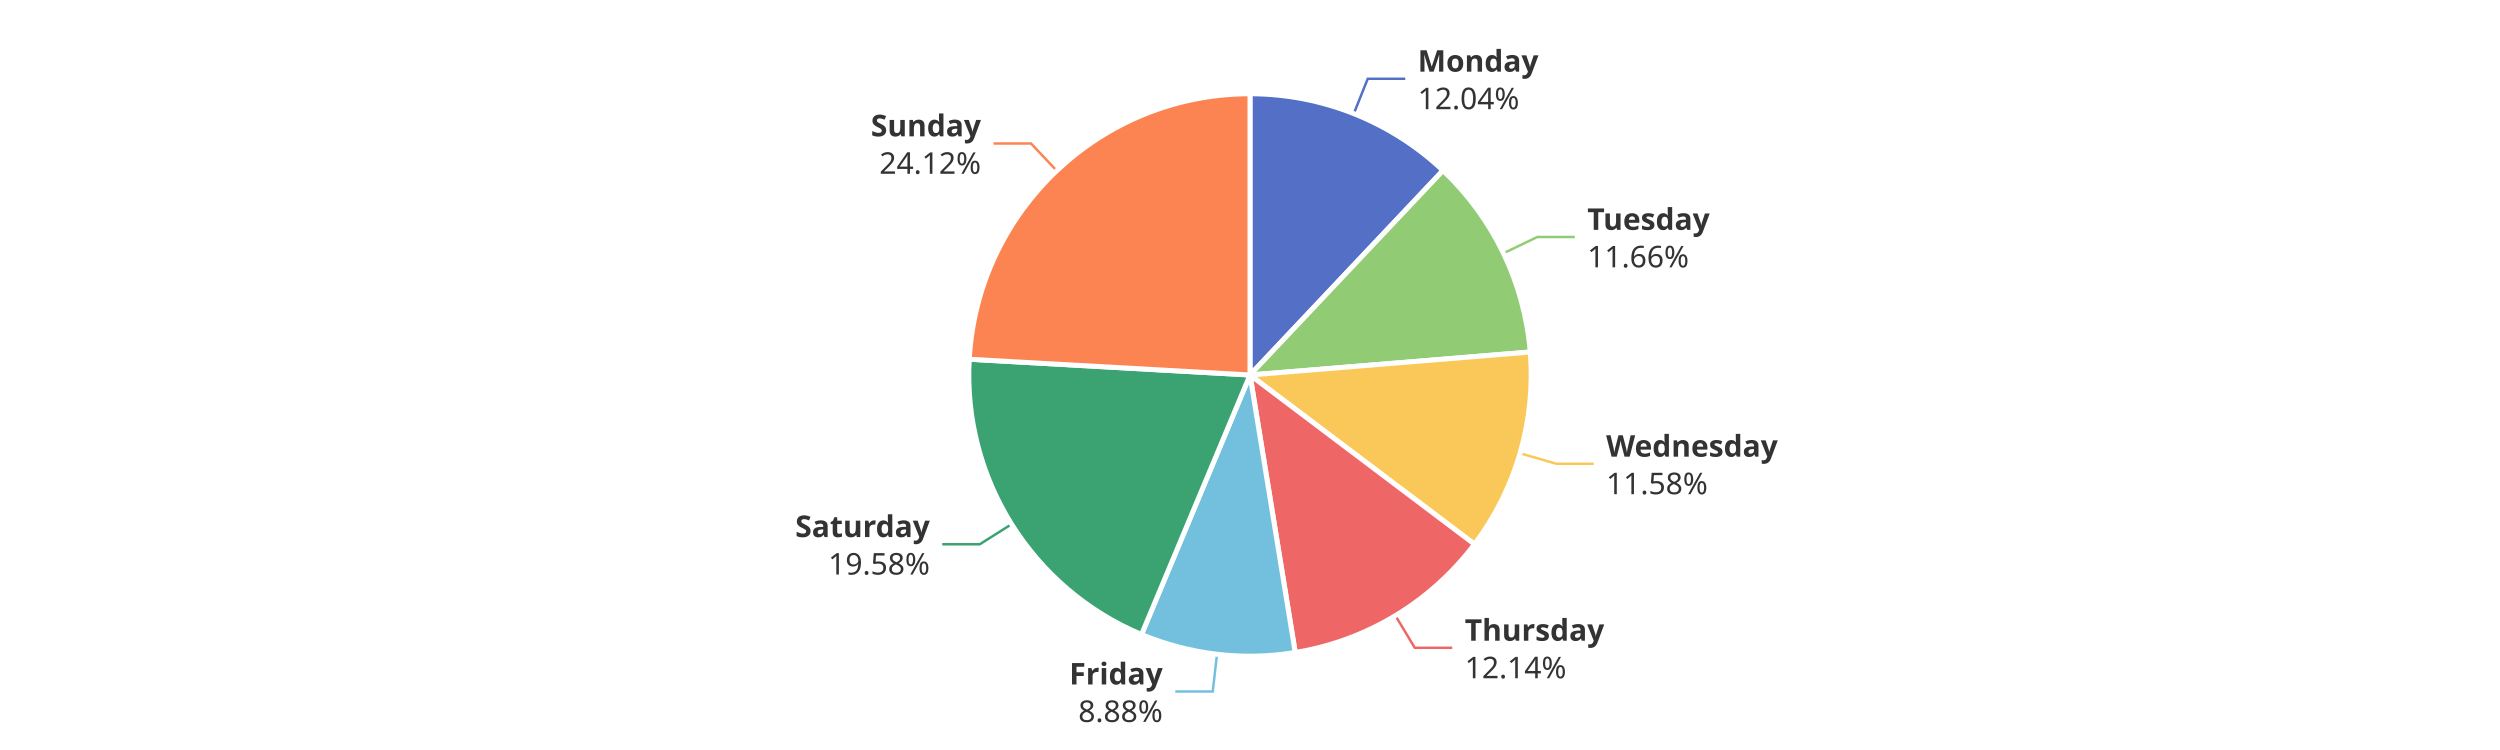
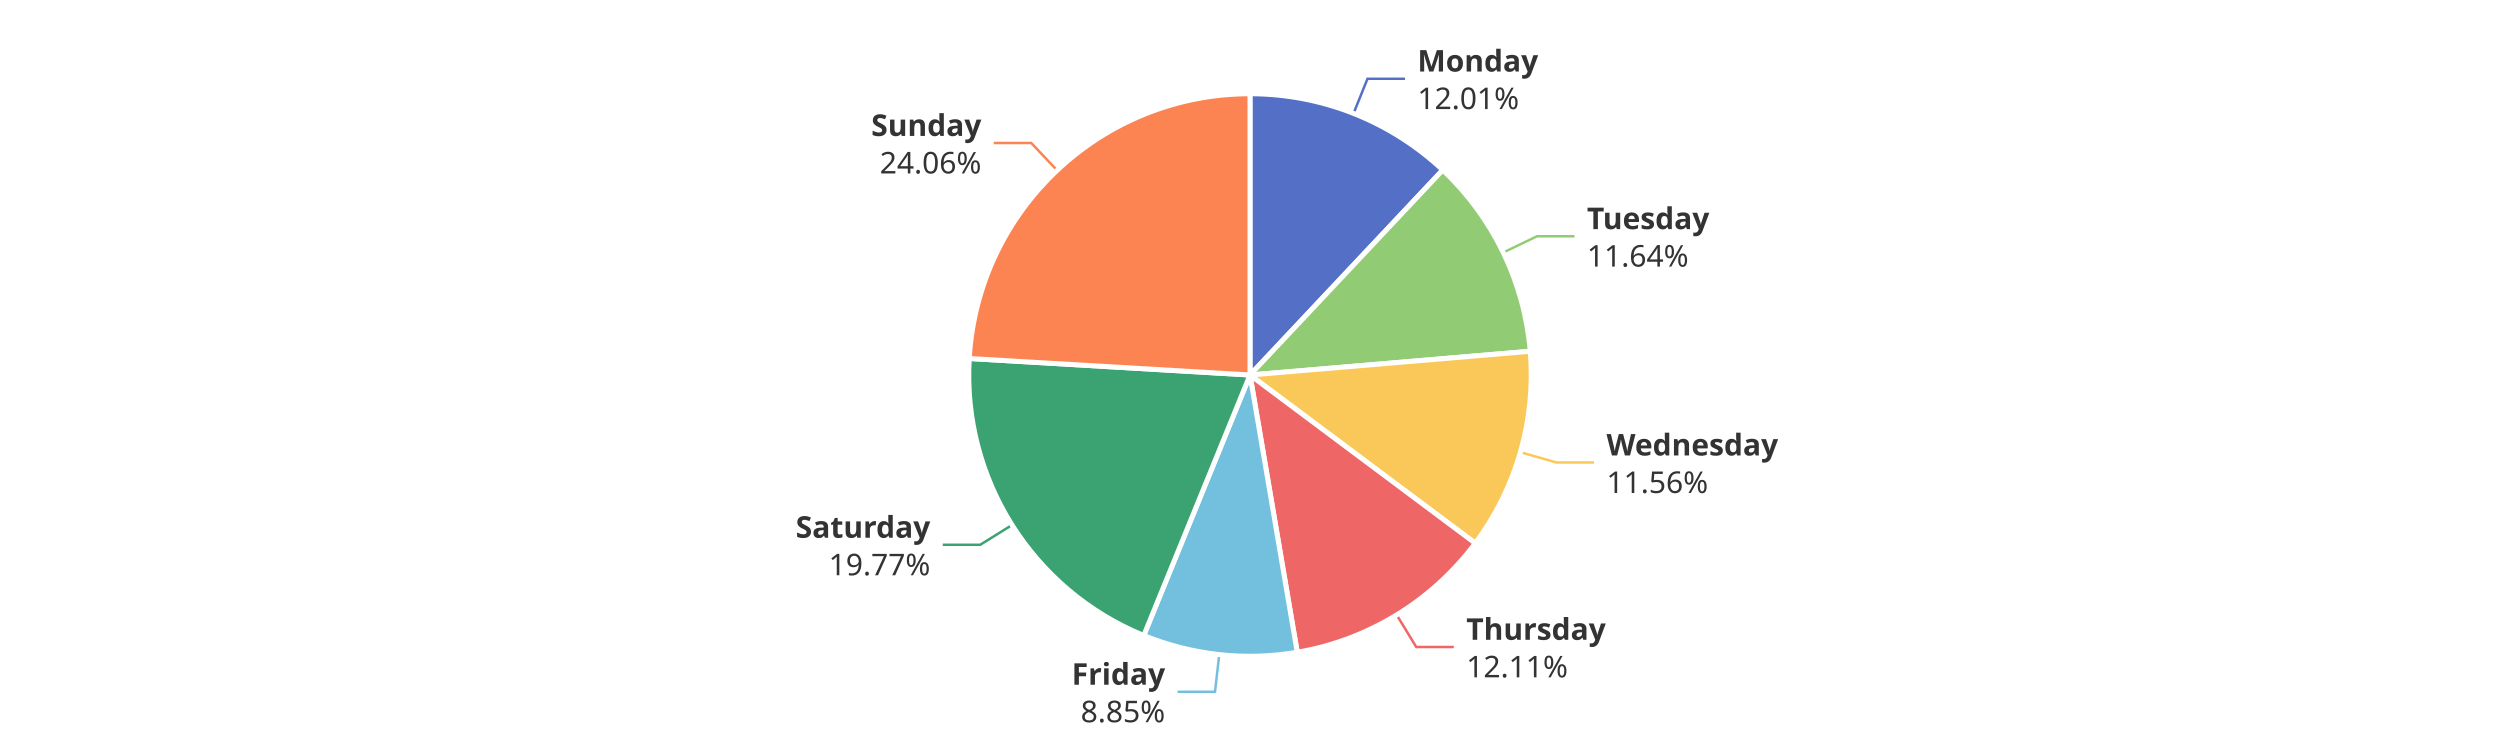
<svg xmlns="http://www.w3.org/2000/svg" width="1000" height="300" version="1.1" baseProfile="full" viewBox="0 0 1000 300">
  <rect width="1000" height="300" x="0" y="0" id="0" fill="#ffffff" />
-   <polyline points="541.5 45.5 547.1 31.5 562.1 31.5" fill="none" stroke="#5470c6" />
-   <polyline points="601.4 101.3 614.9 94.8 629.9 94.8" fill="none" stroke="#91cc75" />
-   <polyline points="608 181.3 622.5 185.5 637.5 185.5" fill="none" stroke="#fac858" />
-   <polyline points="558.2 246.3 565.9 259.1 580.9 259.1" fill="none" stroke="#ee6666" />
-   <polyline points="486.8 261.7 485.1 276.6 470.1 276.6" fill="none" stroke="#73c0de" />
-   <polyline points="404.6 209.7 391.9 217.7 376.9 217.7" fill="none" stroke="#3ba272" />
-   <polyline points="422.7 68.3 412.4 57.4 397.4 57.4" fill="none" stroke="#fc8452" />
-   <path d="M500 37.5A112.5 112.5 0 0 1 577.2 68.2L500 150Z" fill="#5470c6" stroke="#fff" stroke-width="2" stroke-linejoin="round" />
-   <path d="M577.2 68.2A112.5 112.5 0 0 1 612.1 140.8L500 150Z" fill="#91cc75" stroke="#fff" stroke-width="2" stroke-linejoin="round" />
-   <path d="M612.1 140.8A112.5 112.5 0 0 1 589.8 217.7L500 150Z" fill="#fac858" stroke="#fff" stroke-width="2" stroke-linejoin="round" />
-   <path d="M589.8 217.7A112.5 112.5 0 0 1 518.1 261L500 150Z" fill="#ee6666" stroke="#fff" stroke-width="2" stroke-linejoin="round" />
-   <path d="M518.1 261A112.5 112.5 0 0 1 456.6 253.8L500 150Z" fill="#73c0de" stroke="#fff" stroke-width="2" stroke-linejoin="round" />
-   <path d="M456.6 253.8A112.5 112.5 0 0 1 387.7 143.7L500 150Z" fill="#3ba272" stroke="#fff" stroke-width="2" stroke-linejoin="round" />
-   <path d="M387.7 143.7A112.5 112.5 0 0 1 500 37.5L500 150Z" fill="#fc8452" stroke="#fff" stroke-width="2" stroke-linejoin="round" />
-   <path d="M0 -15l42.8 0l0 30l-42.8 0Z" transform="translate(567.0893 31.5144)" fill="none" />
-   <text dominant-baseline="central" text-anchor="start" style="font-size:12px;font-family:sans-serif;font-weight:bold;" y="-7.5" transform="translate(567.0893 31.5144)" fill="#333" stroke="rgb(255,255,255)" stroke-width="2" paint-order="stroke" stroke-miterlimit="2">Monday</text>
-   <text dominant-baseline="central" text-anchor="start" style="font-size:12px;font-family:sans-serif;" y="7.5" transform="translate(567.0893 31.5144)" fill="#333" stroke="rgb(255,255,255)" stroke-width="2" paint-order="stroke" stroke-miterlimit="2">12.04%</text>
-   <path d="M0 -15l46.2 0l0 30l-46.2 0Z" transform="translate(634.9244 94.7855)" fill="none" />
-   <text dominant-baseline="central" text-anchor="start" style="font-size:12px;font-family:sans-serif;font-weight:bold;" y="-7.5" transform="translate(634.9244 94.7855)" fill="#333" stroke="rgb(255,255,255)" stroke-width="2" paint-order="stroke" stroke-miterlimit="2">Tuesday</text>
-   <text dominant-baseline="central" text-anchor="start" style="font-size:12px;font-family:sans-serif;" y="7.5" transform="translate(634.9244 94.7855)" fill="#333" stroke="rgb(255,255,255)" stroke-width="2" paint-order="stroke" stroke-miterlimit="2">11.66%</text>
-   <path d="M0 -15l63.6 0l0 30l-63.6 0Z" transform="translate(642.4532 185.5171)" fill="none" />
-   <text dominant-baseline="central" text-anchor="start" style="font-size:12px;font-family:sans-serif;font-weight:bold;" y="-7.5" transform="translate(642.4532 185.5171)" fill="#333" stroke="rgb(255,255,255)" stroke-width="2" paint-order="stroke" stroke-miterlimit="2">Wednesday</text>
-   <text dominant-baseline="central" text-anchor="start" style="font-size:12px;font-family:sans-serif;" y="7.5" transform="translate(642.4532 185.5171)" fill="#333" stroke="rgb(255,255,255)" stroke-width="2" paint-order="stroke" stroke-miterlimit="2">11.58%</text>
-   <path d="M0 -15l50.2 0l0 30l-50.2 0Z" transform="translate(585.9058 259.1452)" fill="none" />
-   <text dominant-baseline="central" text-anchor="start" style="font-size:12px;font-family:sans-serif;font-weight:bold;" y="-7.5" transform="translate(585.9058 259.1452)" fill="#333" stroke="rgb(255,255,255)" stroke-width="2" paint-order="stroke" stroke-miterlimit="2">Thursday</text>
-   <text dominant-baseline="central" text-anchor="start" style="font-size:12px;font-family:sans-serif;" y="7.5" transform="translate(585.9058 259.1452)" fill="#333" stroke="rgb(255,255,255)" stroke-width="2" paint-order="stroke" stroke-miterlimit="2">12.14%</text>
-   <path d="M-34.2 -15l34.2 0l0 30l-34.2 0Z" transform="translate(465.0921 276.6254)" fill="none" />
-   <text dominant-baseline="central" text-anchor="end" style="font-size:12px;font-family:sans-serif;font-weight:bold;" y="-7.5" transform="translate(465.0921 276.6254)" fill="#333" stroke="rgb(255,255,255)" stroke-width="2" paint-order="stroke" stroke-miterlimit="2">Friday</text>
-   <text dominant-baseline="central" text-anchor="end" style="font-size:12px;font-family:sans-serif;" y="7.5" transform="translate(465.0921 276.6254)" fill="#333" stroke="rgb(255,255,255)" stroke-width="2" paint-order="stroke" stroke-miterlimit="2">8.88%</text>
-   <path d="M-48.2 -15l48.2 0l0 30l-48.2 0Z" transform="translate(371.9355 217.6632)" fill="none" />
-   <text dominant-baseline="central" text-anchor="end" style="font-size:12px;font-family:sans-serif;font-weight:bold;" y="-7.5" transform="translate(371.9355 217.6632)" fill="#333" stroke="rgb(255,255,255)" stroke-width="2" paint-order="stroke" stroke-miterlimit="2">Saturday</text>
-   <text dominant-baseline="central" text-anchor="end" style="font-size:12px;font-family:sans-serif;" y="7.5" transform="translate(371.9355 217.6632)" fill="#333" stroke="rgb(255,255,255)" stroke-width="2" paint-order="stroke" stroke-miterlimit="2">19.58%</text>
-   <path d="M-40.9 -15l40.9 0l0 30l-40.9 0Z" transform="translate(392.3926 57.3653)" fill="none" />
-   <text dominant-baseline="central" text-anchor="end" style="font-size:12px;font-family:sans-serif;font-weight:bold;" y="-7.5" transform="translate(392.3926 57.3653)" fill="#333" stroke="rgb(255,255,255)" stroke-width="2" paint-order="stroke" stroke-miterlimit="2">Sunday</text>
-   <text dominant-baseline="central" text-anchor="end" style="font-size:12px;font-family:sans-serif;" y="7.5" transform="translate(392.3926 57.3653)" fill="#333" stroke="rgb(255,255,255)" stroke-width="2" paint-order="stroke" stroke-miterlimit="2">24.12%</text>
+   <polyline points="541.4 45.4 547 31.5 562 31.5" fill="none" stroke="#5470c6" />
+   <polyline points="601.3 101 614.8 94.5 629.8 94.5" fill="none" stroke="#91cc75" />
+   <polyline points="608.2 180.9 622.6 185 637.6 185" fill="none" stroke="#fac858" />
+   <polyline points="558.7 246 566.5 258.8 581.5 258.8" fill="none" stroke="#ee6666" />
+   <polyline points="487.7 261.8 486 276.7 471 276.7" fill="none" stroke="#73c0de" />
+   <polyline points="404.8 210 392.1 217.9 377.1 217.9" fill="none" stroke="#3ba272" />
+   <polyline points="422.8 68.1 412.5 57.2 397.5 57.2" fill="none" stroke="#fc8452" />
+   <path d="M500 37.5A112.5 112.5 0 0 1 577.1 68L500 150Z" fill="#5470c6" stroke="#fff" stroke-width="2" stroke-linejoin="round" />
+   <path d="M577.1 68A112.5 112.5 0 0 1 612.1 140.5L500 150Z" fill="#91cc75" stroke="#fff" stroke-width="2" stroke-linejoin="round" />
+   <path d="M612.1 140.5A112.5 112.5 0 0 1 590.1 217.3L500 150Z" fill="#fac858" stroke="#fff" stroke-width="2" stroke-linejoin="round" />
+   <path d="M590.1 217.3A112.5 112.5 0 0 1 518.9 260.9L500 150Z" fill="#ee6666" stroke="#fff" stroke-width="2" stroke-linejoin="round" />
+   <path d="M518.9 260.9A112.5 112.5 0 0 1 457.5 254.2L500 150Z" fill="#73c0de" stroke="#fff" stroke-width="2" stroke-linejoin="round" />
+   <path d="M457.5 254.2A112.5 112.5 0 0 1 387.7 143.4L500 150Z" fill="#3ba272" stroke="#fff" stroke-width="2" stroke-linejoin="round" />
+   <path d="M387.7 143.4A112.5 112.5 0 0 1 500 37.5L500 150Z" fill="#fc8452" stroke="#fff" stroke-width="2" stroke-linejoin="round" />
+   <path d="M0 -15l42.8 0l0 30l-42.8 0Z" transform="translate(566.9731 31.4682)" fill="none" />
+   <text dominant-baseline="central" text-anchor="start" style="font-size:12px;font-family:sans-serif;font-weight:bold;" y="-7.5" transform="translate(566.9731 31.4682)" fill="#333" stroke="rgb(255,255,255)" stroke-width="2" paint-order="stroke" stroke-miterlimit="2">Monday</text>
+   <text dominant-baseline="central" text-anchor="start" style="font-size:12px;font-family:sans-serif;" y="7.5" transform="translate(566.9731 31.4682)" fill="#333" stroke="rgb(255,255,255)" stroke-width="2" paint-order="stroke" stroke-miterlimit="2">12.01%</text>
+   <path d="M0 -15l46.2 0l0 30l-46.2 0Z" transform="translate(634.779 94.484)" fill="none" />
+   <text dominant-baseline="central" text-anchor="start" style="font-size:12px;font-family:sans-serif;font-weight:bold;" y="-7.5" transform="translate(634.779 94.484)" fill="#333" stroke="rgb(255,255,255)" stroke-width="2" paint-order="stroke" stroke-miterlimit="2">Tuesday</text>
+   <text dominant-baseline="central" text-anchor="start" style="font-size:12px;font-family:sans-serif;" y="7.5" transform="translate(634.779 94.484)" fill="#333" stroke="rgb(255,255,255)" stroke-width="2" paint-order="stroke" stroke-miterlimit="2">11.64%</text>
+   <path d="M0 -15l63.6 0l0 30l-63.6 0Z" transform="translate(642.5927 185.0325)" fill="none" />
+   <text dominant-baseline="central" text-anchor="start" style="font-size:12px;font-family:sans-serif;font-weight:bold;" y="-7.5" transform="translate(642.5927 185.0325)" fill="#333" stroke="rgb(255,255,255)" stroke-width="2" paint-order="stroke" stroke-miterlimit="2">Wednesday</text>
+   <text dominant-baseline="central" text-anchor="start" style="font-size:12px;font-family:sans-serif;" y="7.5" transform="translate(642.5927 185.0325)" fill="#333" stroke="rgb(255,255,255)" stroke-width="2" paint-order="stroke" stroke-miterlimit="2">11.56%</text>
+   <path d="M0 -15l50.2 0l0 30l-50.2 0Z" transform="translate(586.5161 258.7744)" fill="none" />
+   <text dominant-baseline="central" text-anchor="start" style="font-size:12px;font-family:sans-serif;font-weight:bold;" y="-7.5" transform="translate(586.5161 258.7744)" fill="#333" stroke="rgb(255,255,255)" stroke-width="2" paint-order="stroke" stroke-miterlimit="2">Thursday</text>
+   <text dominant-baseline="central" text-anchor="start" style="font-size:12px;font-family:sans-serif;" y="7.5" transform="translate(586.5161 258.7744)" fill="#333" stroke="rgb(255,255,255)" stroke-width="2" paint-order="stroke" stroke-miterlimit="2">12.11%</text>
+   <path d="M-34.2 -15l34.2 0l0 30l-34.2 0Z" transform="translate(466.0487 276.7344)" fill="none" />
+   <text dominant-baseline="central" text-anchor="end" style="font-size:12px;font-family:sans-serif;font-weight:bold;" y="-7.5" transform="translate(466.0487 276.7344)" fill="#333" stroke="rgb(255,255,255)" stroke-width="2" paint-order="stroke" stroke-miterlimit="2">Friday</text>
+   <text dominant-baseline="central" text-anchor="end" style="font-size:12px;font-family:sans-serif;" y="7.5" transform="translate(466.0487 276.7344)" fill="#333" stroke="rgb(255,255,255)" stroke-width="2" paint-order="stroke" stroke-miterlimit="2">8.85%</text>
+   <path d="M-48.2 -15l48.2 0l0 30l-48.2 0Z" transform="translate(372.1127 217.9455)" fill="none" />
+   <text dominant-baseline="central" text-anchor="end" style="font-size:12px;font-family:sans-serif;font-weight:bold;" y="-7.5" transform="translate(372.1127 217.9455)" fill="#333" stroke="rgb(255,255,255)" stroke-width="2" paint-order="stroke" stroke-miterlimit="2">Saturday</text>
+   <text dominant-baseline="central" text-anchor="end" style="font-size:12px;font-family:sans-serif;" y="7.5" transform="translate(372.1127 217.9455)" fill="#333" stroke="rgb(255,255,255)" stroke-width="2" paint-order="stroke" stroke-miterlimit="2">19.77%</text>
+   <path d="M-40.9 -15l40.9 0l0 30l-40.9 0Z" transform="translate(392.5452 57.2212)" fill="none" />
+   <text dominant-baseline="central" text-anchor="end" style="font-size:12px;font-family:sans-serif;font-weight:bold;" y="-7.5" transform="translate(392.5452 57.2212)" fill="#333" stroke="rgb(255,255,255)" stroke-width="2" paint-order="stroke" stroke-miterlimit="2">Sunday</text>
+   <text dominant-baseline="central" text-anchor="end" style="font-size:12px;font-family:sans-serif;" y="7.5" transform="translate(392.5452 57.2212)" fill="#333" stroke="rgb(255,255,255)" stroke-width="2" paint-order="stroke" stroke-miterlimit="2">24.06%</text>
</svg>
